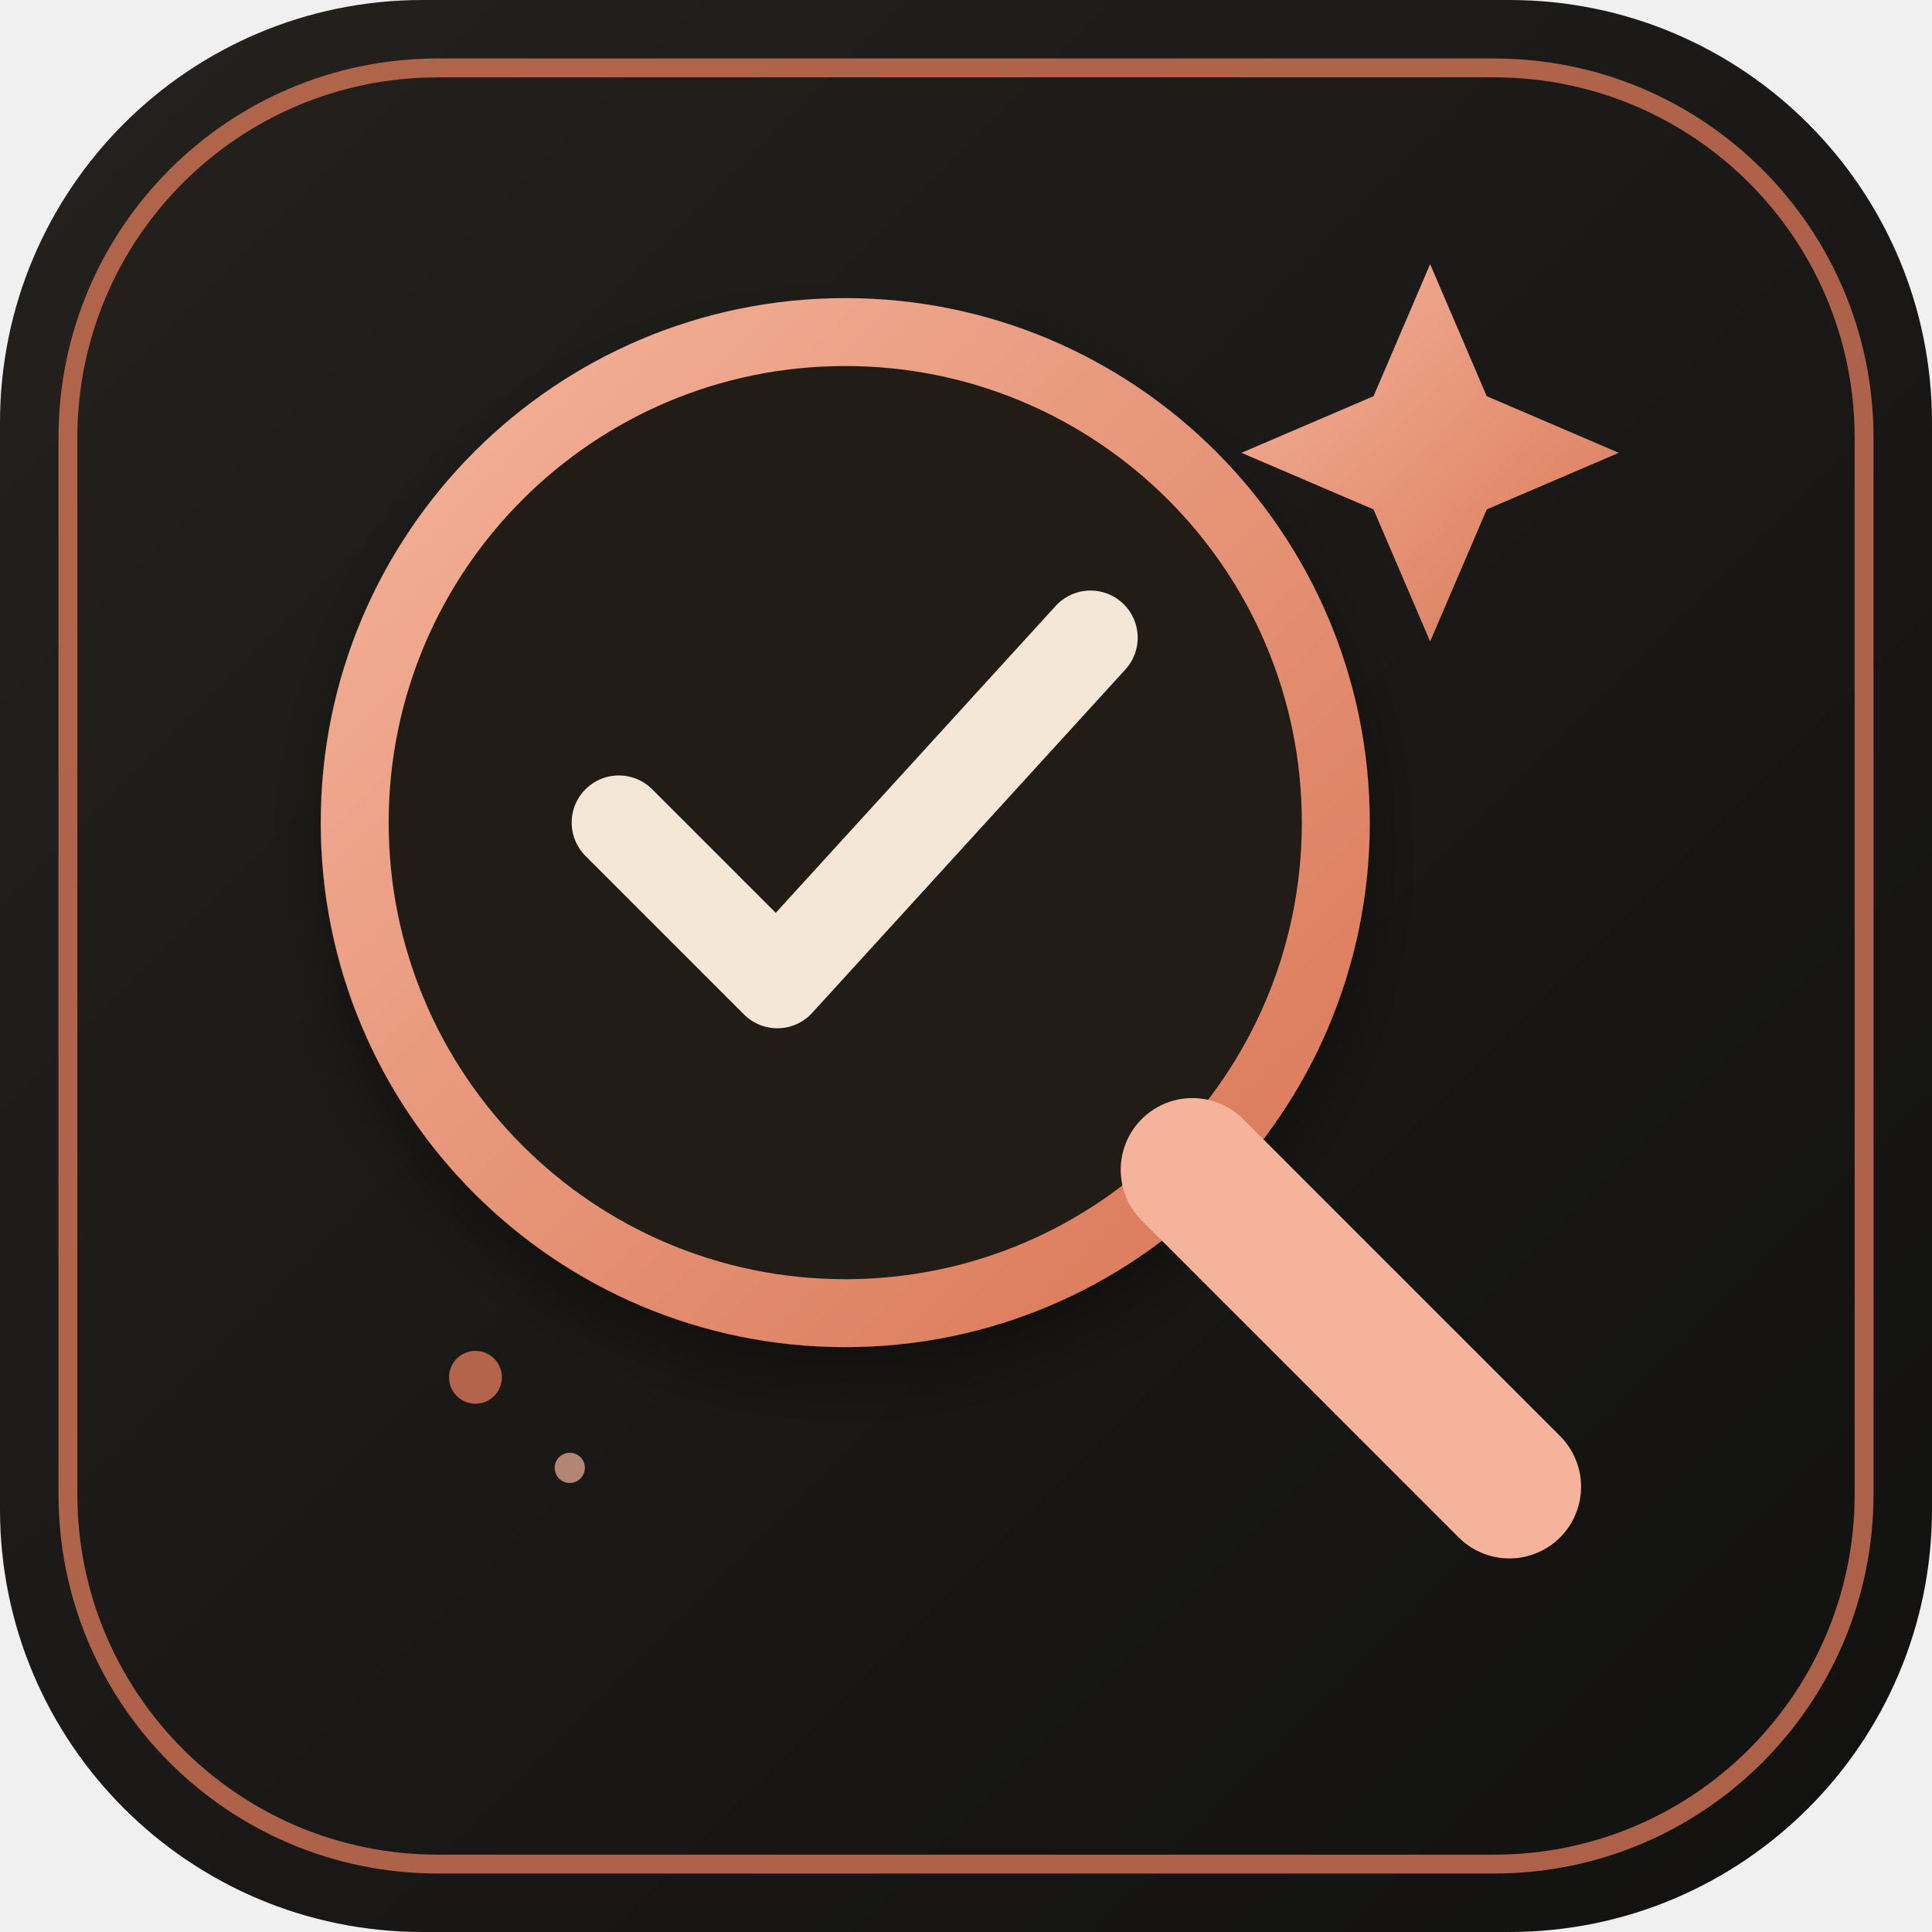
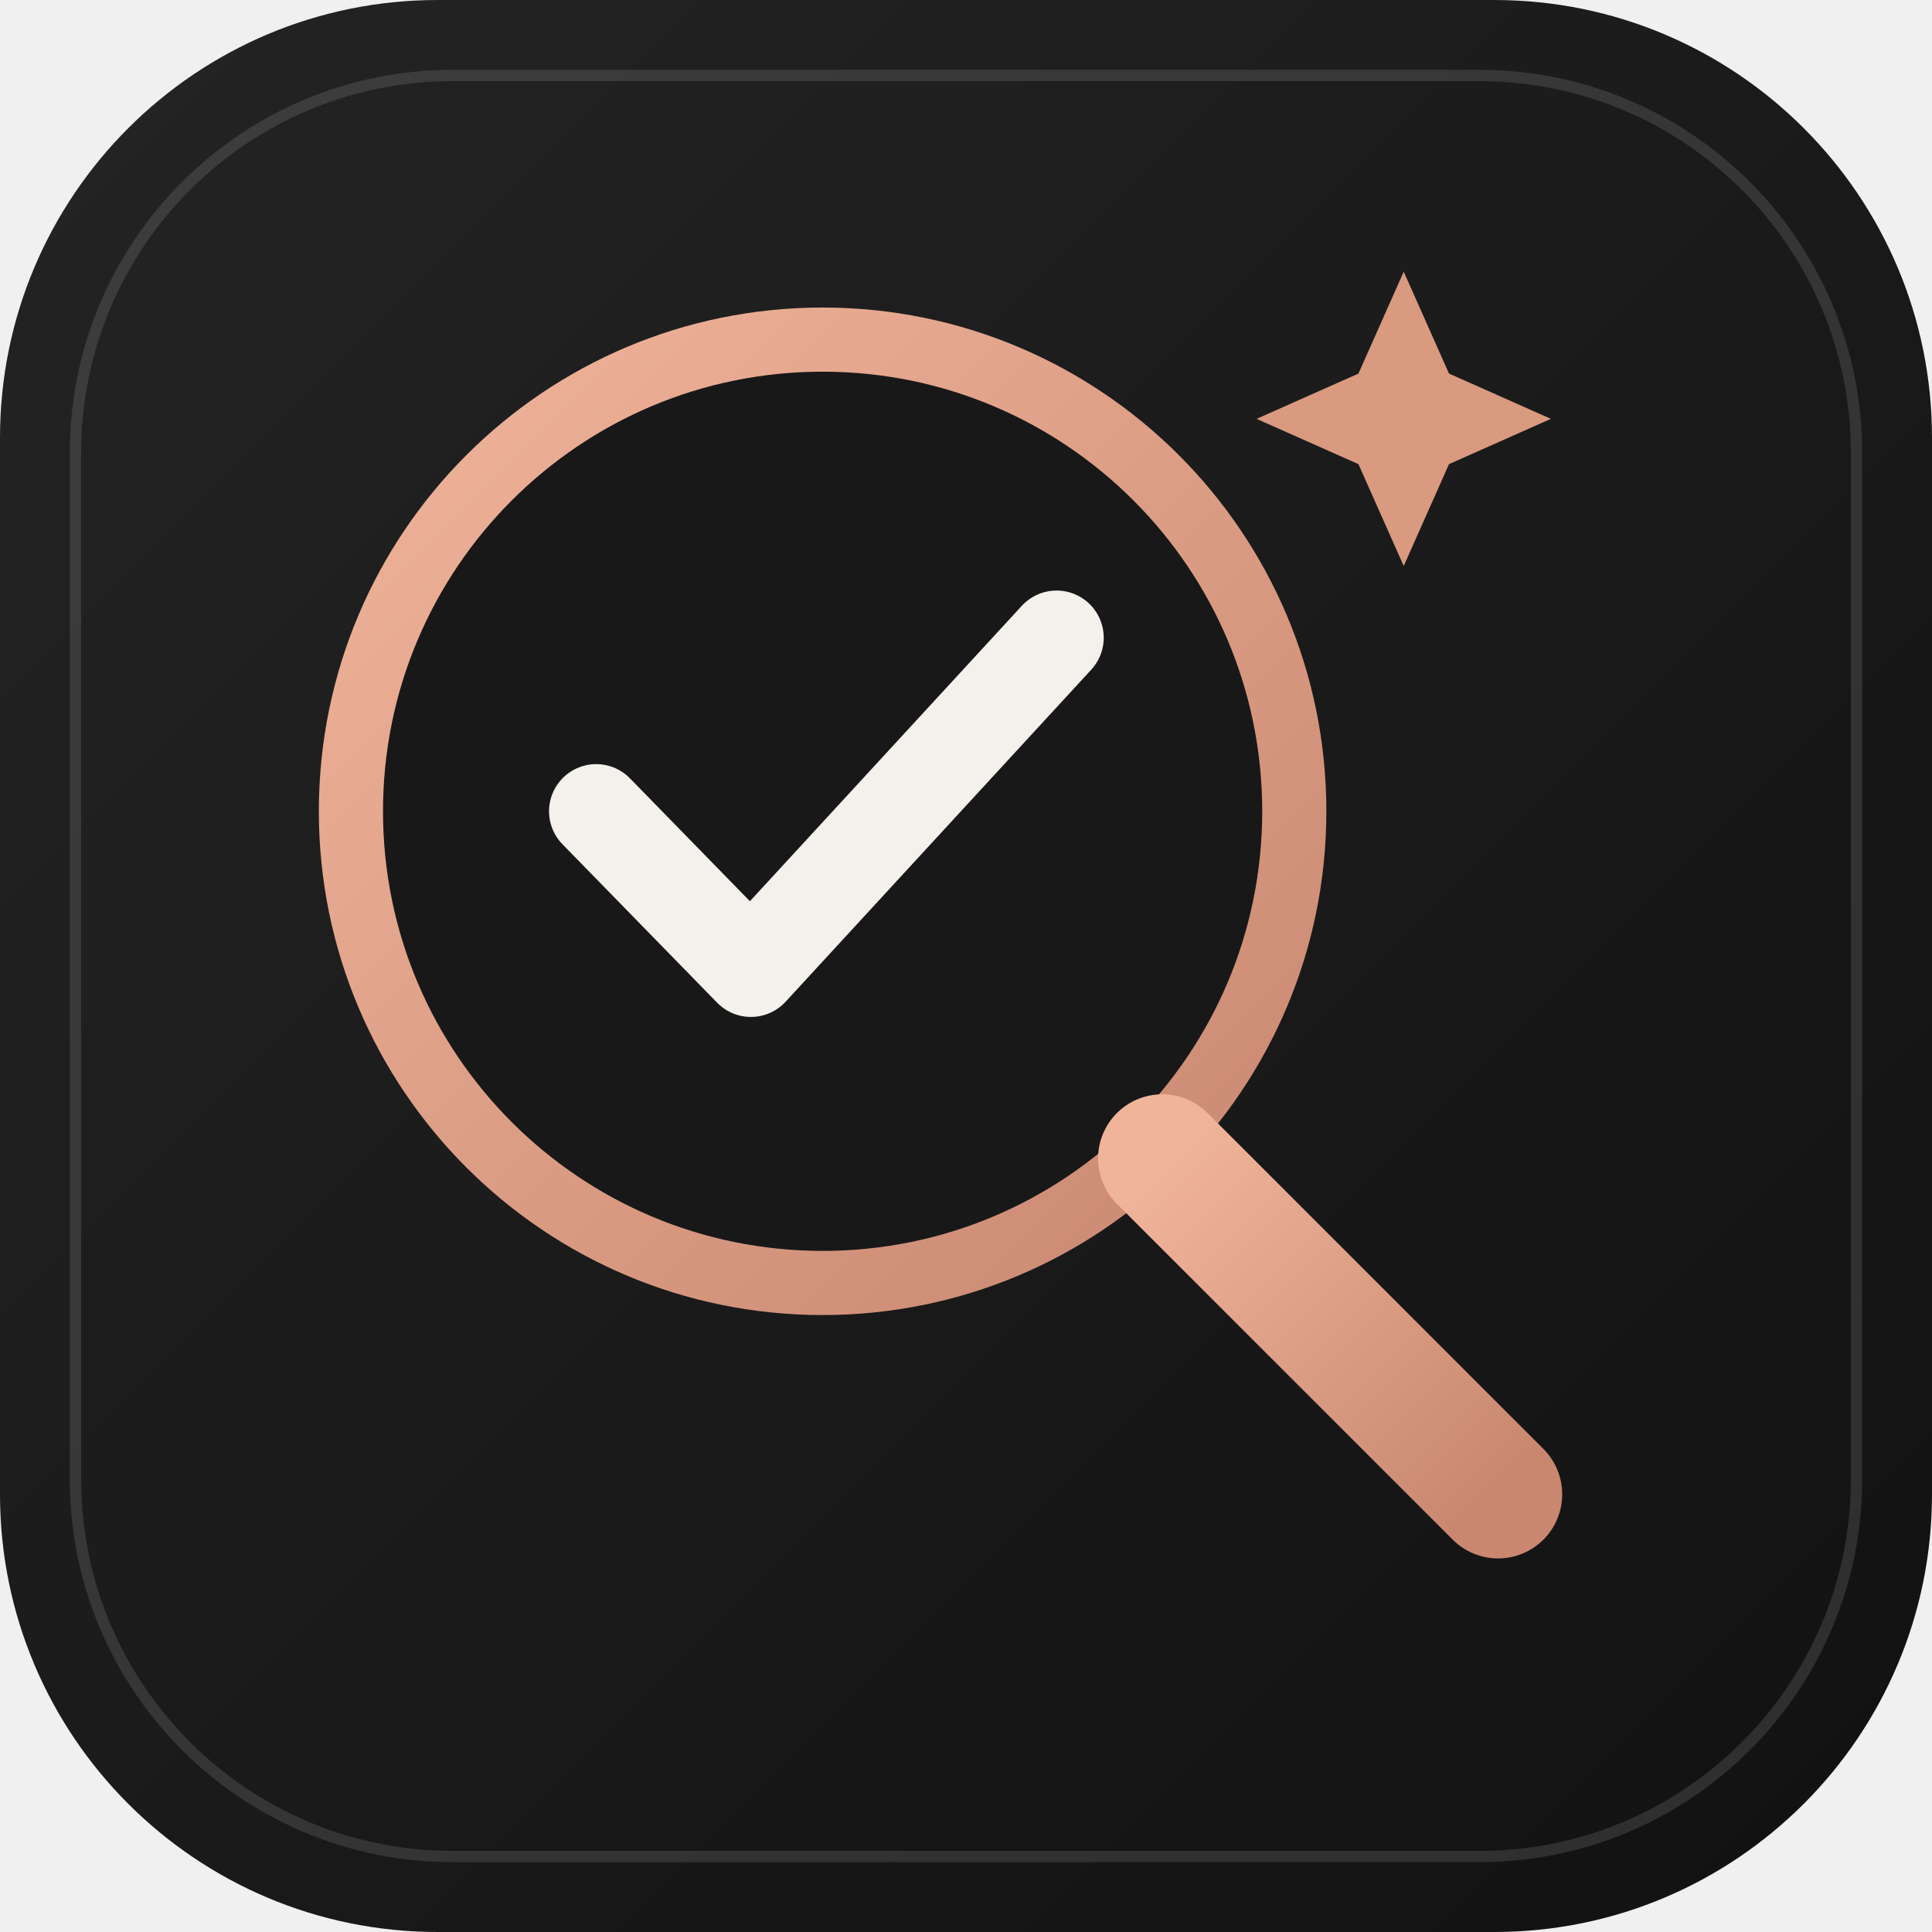
<svg xmlns="http://www.w3.org/2000/svg" viewBox="0 0 512 512" role="img" aria-labelledby="title desc">
  <defs>
    <linearGradient id="bg" x1="0" y1="0" x2="1" y2="1">
-       <stop offset="0" stop-color="#24211e" />
-       <stop offset="1" stop-color="#111110" />
+       <stop offset="0" stop-color="#242424" />
+       <stop offset="1" stop-color="#111111" />
    </linearGradient>
-     <linearGradient id="copper" x1="0" y1="0" x2="1" y2="1">
-       <stop offset="0" stop-color="#F4B39A" />
-       <stop offset="1" stop-color="#D97757" />
+     <linearGradient id="metal" x1="0" y1="0" x2="1" y2="1">
+       <stop offset="0" stop-color="#F0B49B" />
+       <stop offset="1" stop-color="#C98770" />
    </linearGradient>
-     <filter id="shadow" x="-30%" y="-30%" width="160%" height="160%">
-       <feDropShadow dx="0" dy="8" stdDeviation="8" flood-color="#000000" flood-opacity=".35" />
-     </filter>
  </defs>
-   <rect width="512" height="512" rx="112" fill="url(#bg)" />
-   <rect x="18" y="18" width="476" height="476" rx="98" fill="none" stroke="#D97757" stroke-opacity=".78" stroke-width="5" />
-   <circle cx="224" cy="218" r="130" fill="#211b18" stroke="url(#copper)" stroke-width="18" filter="url(#shadow)" />
-   <path d="M316 310 400 394" fill="none" stroke="#F4B39A" stroke-width="38" stroke-linecap="round" />
-   <path d="m164 218 42 42 83-91" fill="none" stroke="#F4E7D7" stroke-width="25" stroke-linecap="round" stroke-linejoin="round" />
-   <path d="m379 70 15 35 35 15-35 15-15 35-15-35-35-15 35-15z" fill="url(#copper)" />
-   <circle cx="126" cy="365" r="7" fill="#D97757" opacity=".8" />
-   <circle cx="151" cy="389" r="4" fill="#F4B39A" opacity=".7" />
+   <rect width="512" height="512" rx="116" fill="url(#bg)" />
+   <rect x="20" y="20" width="472" height="472" rx="100" fill="none" stroke="#FFFFFF" stroke-opacity=".12" stroke-width="3" />
+   <circle cx="218" cy="215" r="125" fill="#181818" stroke="url(#metal)" stroke-width="17" />
+   <path d="M308 307 397 396" stroke="url(#metal)" stroke-width="34" stroke-linecap="round" />
+   <path d="m158 215 41 42 81-88" fill="none" stroke="#F4F1EC" stroke-width="25" stroke-linecap="round" stroke-linejoin="round" />
+   <path d="m372 72 12 27 27 12-27 12-12 27-12-27-27-12 27-12z" fill="#D99A80" />
</svg>
